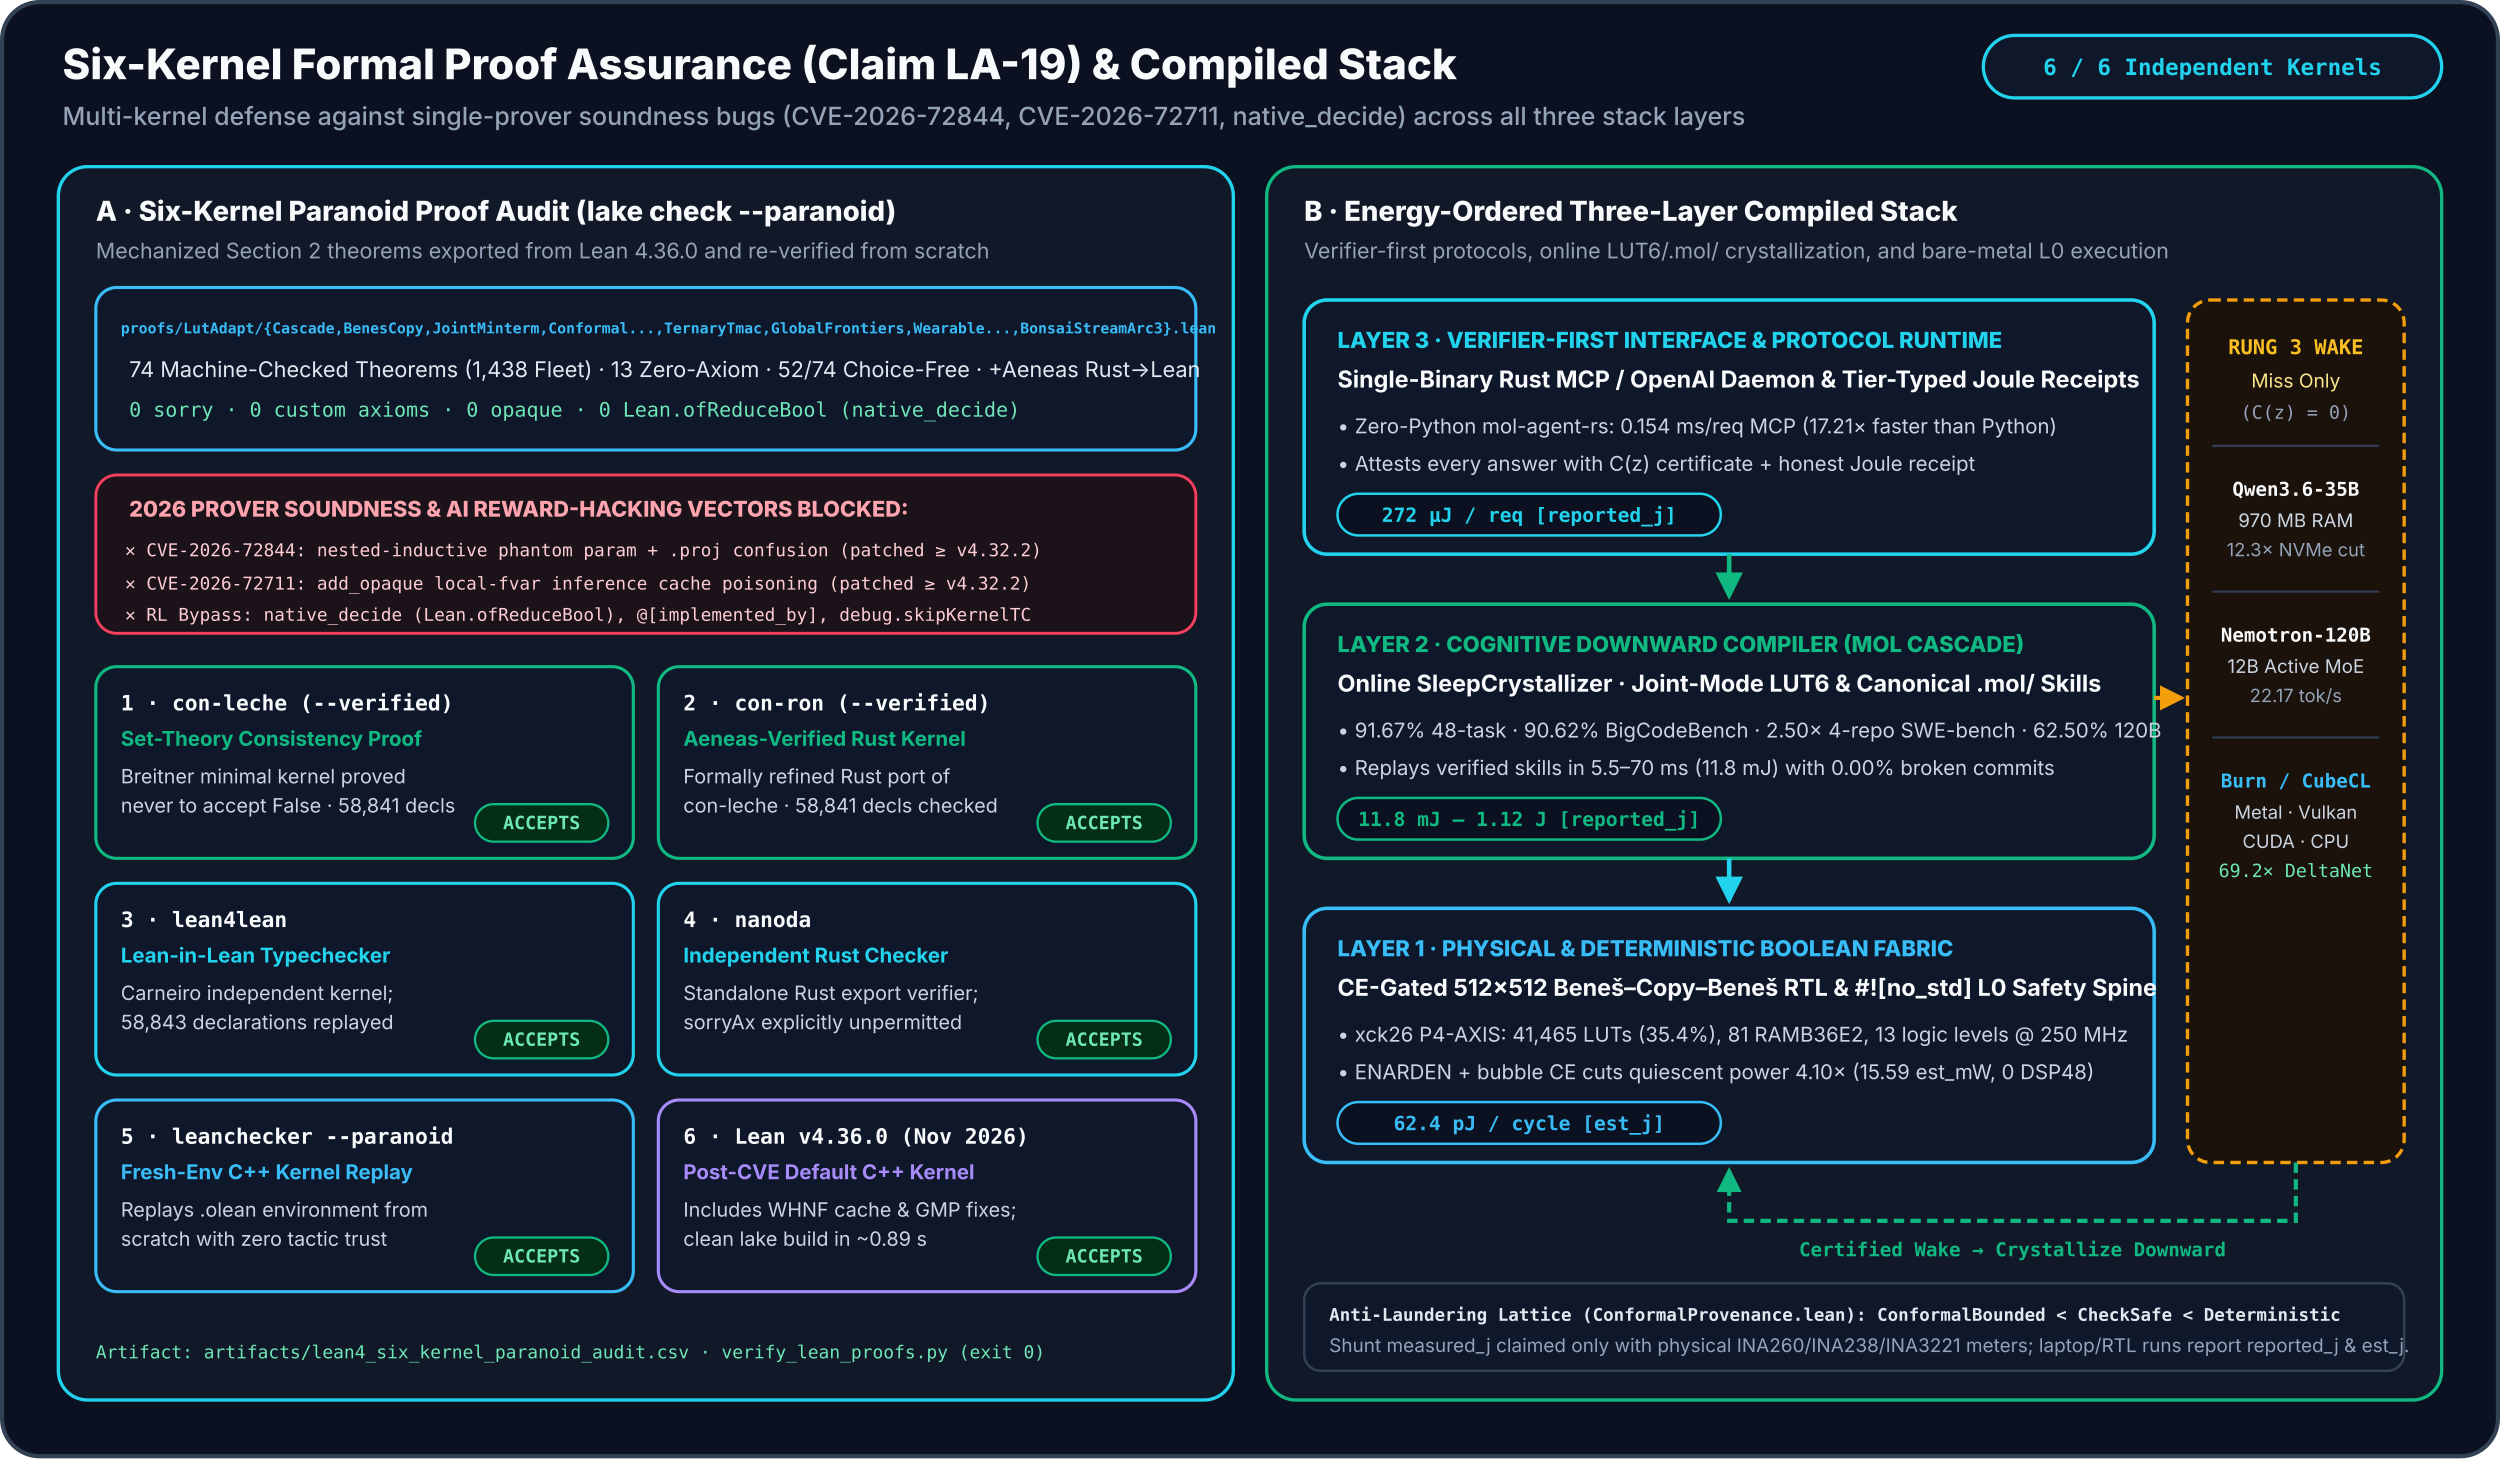
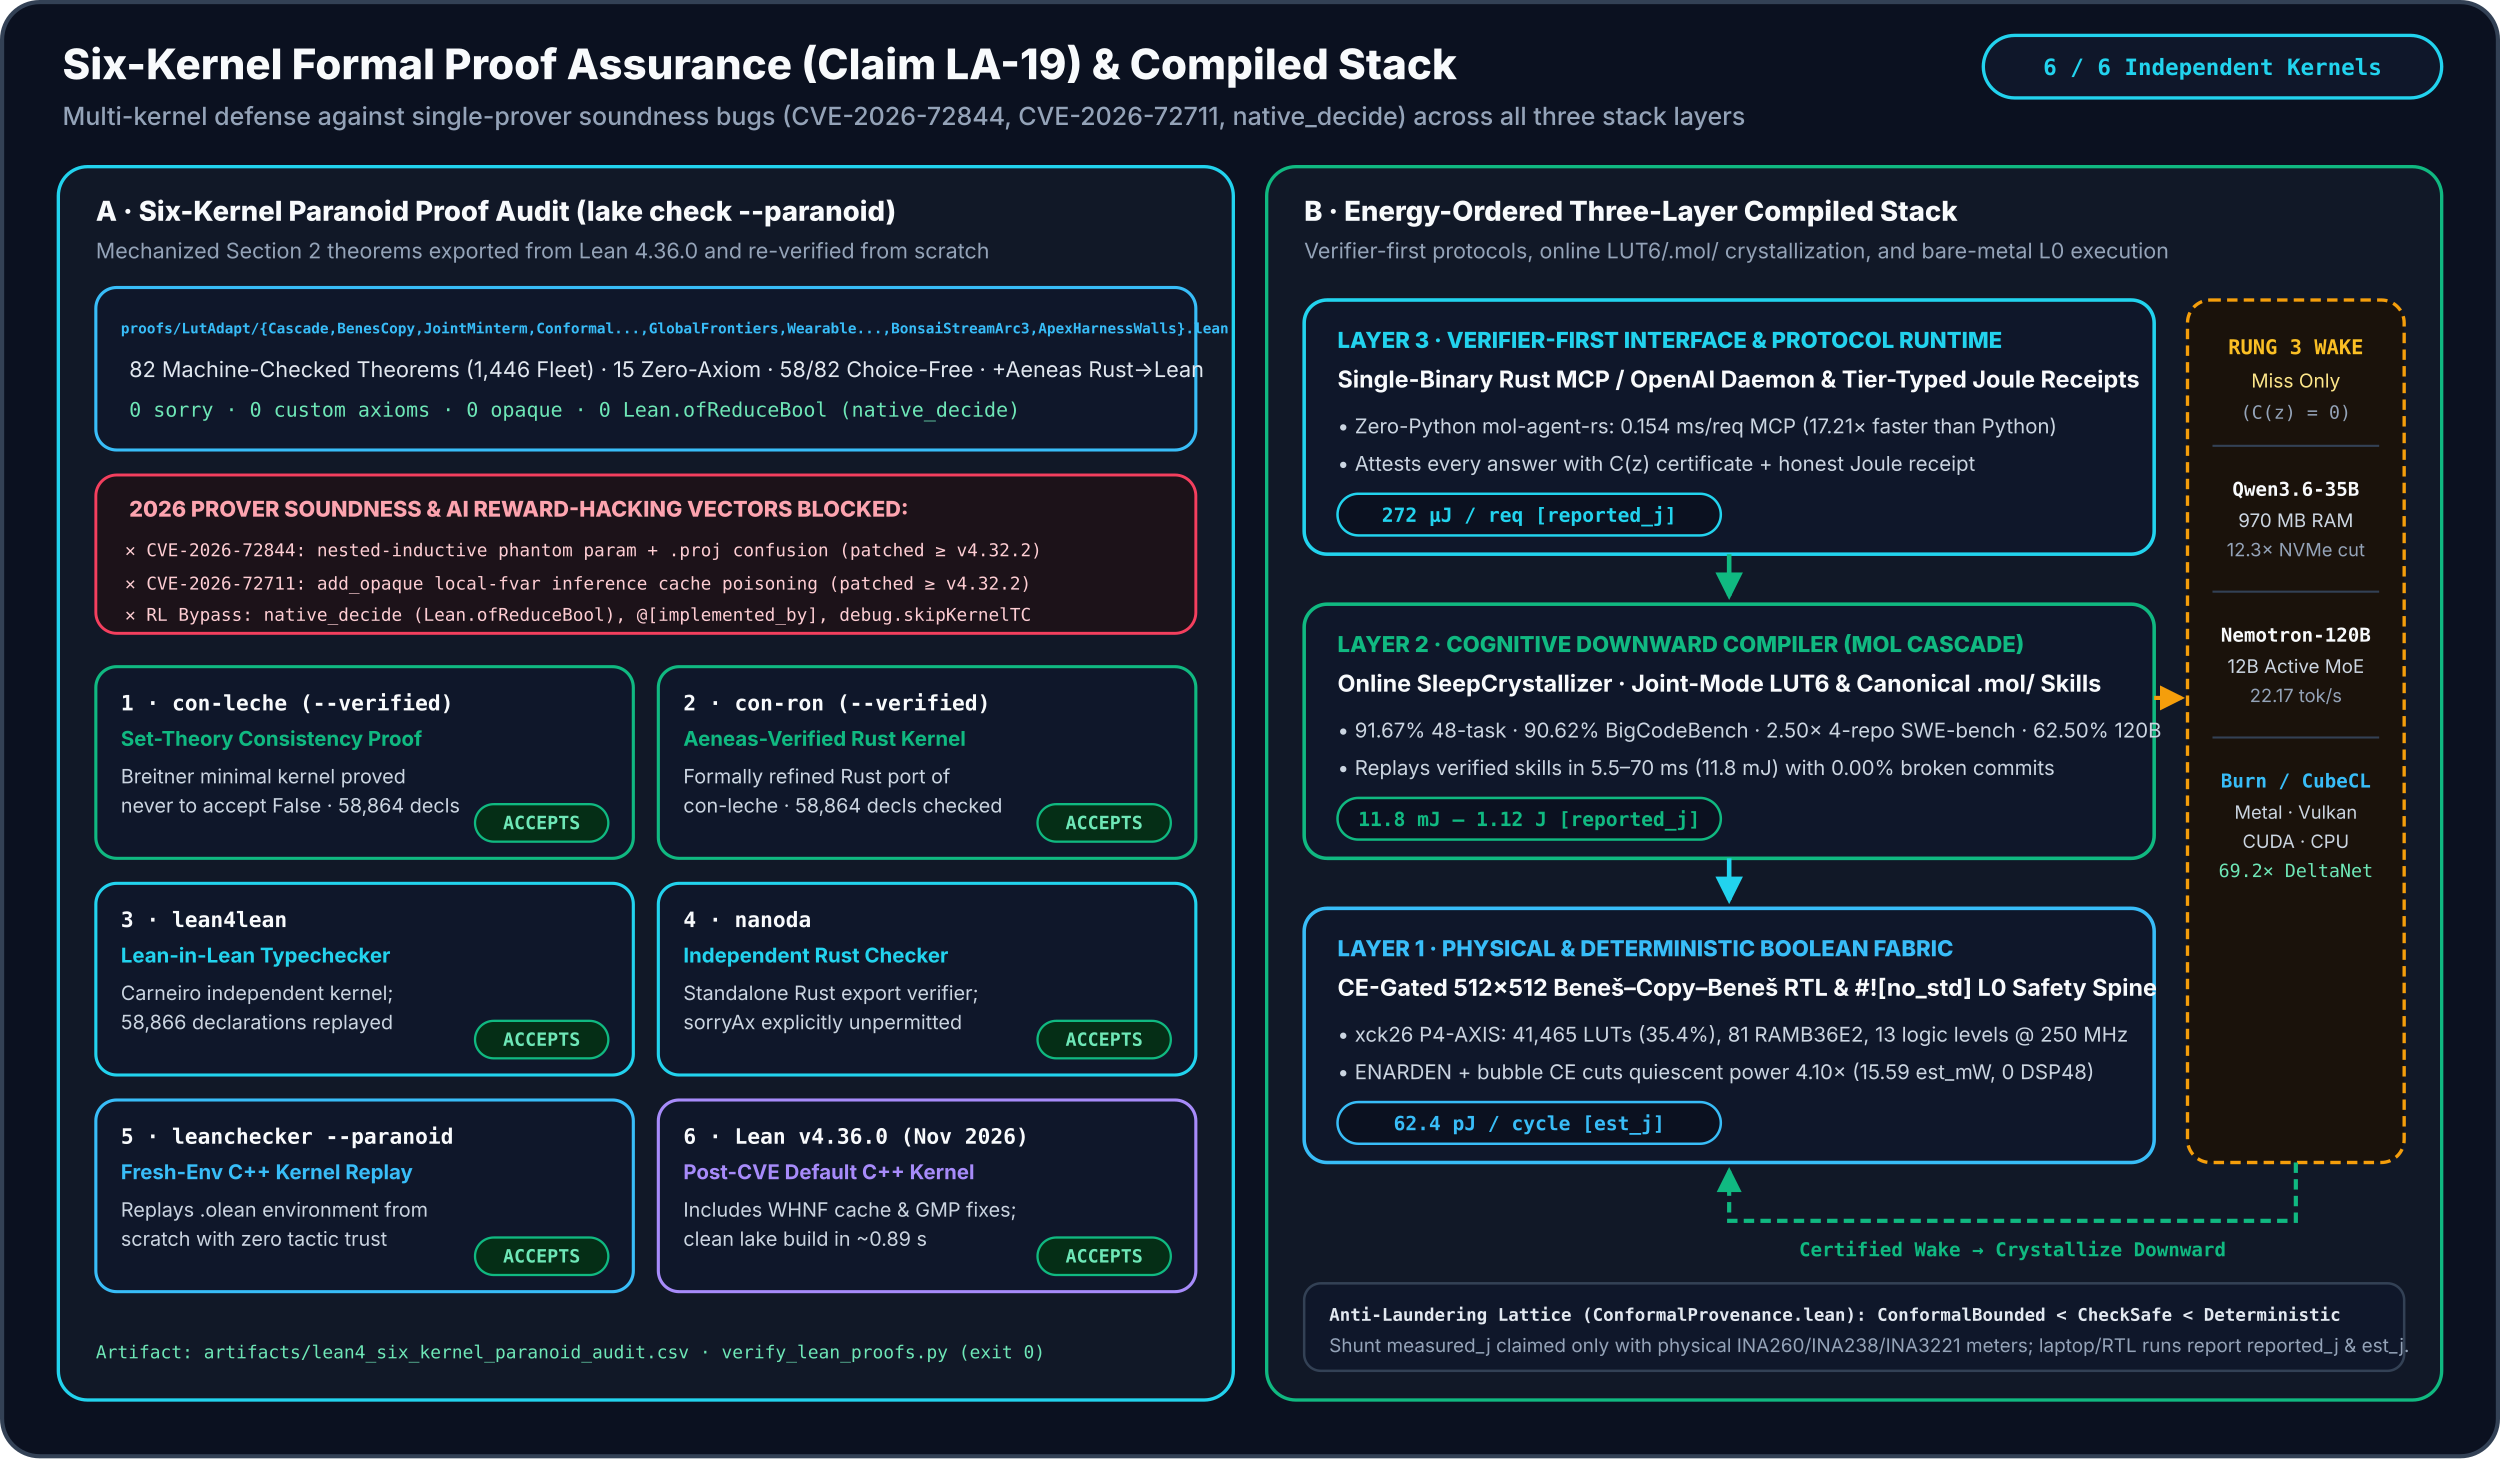
<svg xmlns="http://www.w3.org/2000/svg" width="1200" height="700" viewBox="0 0 1200 700" role="img" aria-labelledby="sk-t sk-d">
  <defs>
    <marker id="sk-emerald" viewBox="0 0 10 10" refX="8.5" refY="5" markerWidth="6" markerHeight="6" orient="auto-start-reverse">
      <path d="M0 0 L10 5 L0 10 z" fill="#10b981" />
    </marker>
    <marker id="sk-amber" viewBox="0 0 10 10" refX="8.5" refY="5" markerWidth="6" markerHeight="6" orient="auto-start-reverse">
      <path d="M0 0 L10 5 L0 10 z" fill="#f59e0b" />
    </marker>
    <marker id="sk-cyan" viewBox="0 0 10 10" refX="8.5" refY="5" markerWidth="6" markerHeight="6" orient="auto-start-reverse">
      <path d="M0 0 L10 5 L0 10 z" fill="#22d3ee" />
    </marker>
  </defs>
  <rect x="1" y="1" width="1198" height="698" rx="18" fill="#0b1120" stroke="#334155" stroke-width="2" />
  <text x="30" y="38" font-family="Inter, -apple-system, BlinkMacSystemFont, 'Segoe UI', Roboto, Helvetica, Arial, sans-serif" font-size="20.2" font-weight="800" fill="#f8fafc">Six-Kernel Formal Proof Assurance (Claim LA-19) &amp; Compiled Stack</text>
  <text x="30" y="60" font-family="Inter, -apple-system, BlinkMacSystemFont, 'Segoe UI', Roboto, Helvetica, Arial, sans-serif" font-size="12.0" font-weight="500" fill="#94a3b8">Multi-kernel defense against single-prover soundness bugs (CVE-2026-72844, CVE-2026-72711, native_decide) across all three stack layers</text>
  <rect x="952" y="17" width="220" height="30" rx="15" fill="#0f172a" stroke="#22d3ee" stroke-width="1.6" />
  <text x="1062" y="36" font-family="ui-monospace, SFMono-Regular, Menlo, Monaco, Consolas, monospace" font-size="10.8" font-weight="700" fill="#22d3ee" text-anchor="middle">6 / 6 Independent Kernels</text>
  <rect x="28" y="80" width="564" height="592" rx="14" fill="#111827" stroke="#22d3ee" stroke-width="1.6" />
  <text x="46" y="106" font-family="Inter, -apple-system, BlinkMacSystemFont, 'Segoe UI', Roboto, Helvetica, Arial, sans-serif" font-size="13.2" font-weight="800" fill="#f8fafc">A · Six-Kernel Paranoid Proof Audit (lake check --paranoid)</text>
  <text x="46" y="124" font-family="Inter, -apple-system, BlinkMacSystemFont, 'Segoe UI', Roboto, Helvetica, Arial, sans-serif" font-size="10.3" fill="#94a3b8">Mechanized Section 2 theorems exported from Lean 4.36.0 and re-verified from scratch</text>
  <rect x="46" y="138" width="528" height="78" rx="10" fill="#0f172a" stroke="#38bdf8" stroke-width="1.5" />
-   <text x="58" y="160" font-family="ui-monospace, SFMono-Regular, Menlo, Monaco, Consolas, monospace" font-size="7.1" font-weight="800" fill="#38bdf8">proofs/LutAdapt/{Cascade,BenesCopy,JointMinterm,Conformal...,TernaryTmac,GlobalFrontiers,Wearable...,BonsaiStreamArc3}.lean</text>
-   <text x="62" y="181" font-family="Inter, -apple-system, BlinkMacSystemFont, 'Segoe UI', Roboto, Helvetica, Arial, sans-serif" font-size="10.4" fill="#e2e8f0">74 Machine-Checked Theorems (1,438 Fleet) · 13 Zero-Axiom · 52/74 Choice-Free · +Aeneas Rust-&gt;Lean</text>
+   <text x="58" y="160" font-family="ui-monospace, SFMono-Regular, Menlo, Monaco, Consolas, monospace" font-size="6.9" font-weight="800" fill="#38bdf8">proofs/LutAdapt/{Cascade,BenesCopy,JointMinterm,Conformal...,GlobalFrontiers,Wearable...,BonsaiStreamArc3,ApexHarnessWalls}.lean</text>
+   <text x="62" y="181" font-family="Inter, -apple-system, BlinkMacSystemFont, 'Segoe UI', Roboto, Helvetica, Arial, sans-serif" font-size="10.4" fill="#e2e8f0">82 Machine-Checked Theorems (1,446 Fleet) · 15 Zero-Axiom · 58/82 Choice-Free · +Aeneas Rust-&gt;Lean</text>
  <text x="62" y="200" font-family="ui-monospace, SFMono-Regular, Menlo, Monaco, Consolas, monospace" font-size="9.6" fill="#6ee7b7">0 sorry · 0 custom axioms · 0 opaque · 0 Lean.ofReduceBool (native_decide)</text>
  <rect x="46" y="228" width="528" height="76" rx="10" fill="#1c1219" stroke="#f43f5e" stroke-width="1.4" />
  <text x="62" y="248" font-family="Inter, -apple-system, BlinkMacSystemFont, 'Segoe UI', Roboto, Helvetica, Arial, sans-serif" font-size="10.4" font-weight="800" fill="#fda4af">2026 PROVER SOUNDNESS &amp; AI REWARD-HACKING VECTORS BLOCKED:</text>
  <text x="60" y="267" font-family="ui-monospace, SFMono-Regular, Menlo, Monaco, Consolas, monospace" font-size="8.5" fill="#fecdd3">✕ CVE-2026-72844: nested-inductive phantom param + .proj confusion (patched ≥ v4.32.2)</text>
  <text x="60" y="283" font-family="ui-monospace, SFMono-Regular, Menlo, Monaco, Consolas, monospace" font-size="8.5" fill="#fecdd3">✕ CVE-2026-72711: add_opaque local-fvar inference cache poisoning (patched ≥ v4.32.2)</text>
  <text x="60" y="298" font-family="ui-monospace, SFMono-Regular, Menlo, Monaco, Consolas, monospace" font-size="8.5" fill="#fecdd3">✕ RL Bypass: native_decide (Lean.ofReduceBool), @[implemented_by], debug.skipKernelTC</text>
  <rect x="46" y="320" width="258" height="92" rx="10" fill="#0f172a" stroke="#10b981" stroke-width="1.5" />
  <text x="58" y="341" font-family="ui-monospace, SFMono-Regular, Menlo, Monaco, Consolas, monospace" font-size="10.2" font-weight="800" fill="#f8fafc">1 · con-leche (--verified)</text>
  <text x="58" y="358" font-family="Inter, -apple-system, BlinkMacSystemFont, 'Segoe UI', Roboto, Helvetica, Arial, sans-serif" font-size="9.8" font-weight="700" fill="#10b981">Set-Theory Consistency Proof</text>
  <text x="58" y="376" font-family="Inter, -apple-system, BlinkMacSystemFont, 'Segoe UI', Roboto, Helvetica, Arial, sans-serif" font-size="9.5" fill="#cbd5e1">Breitner minimal kernel proved</text>
-   <text x="58" y="390" font-family="Inter, -apple-system, BlinkMacSystemFont, 'Segoe UI', Roboto, Helvetica, Arial, sans-serif" font-size="9.5" fill="#cbd5e1">never to accept False · 58,841 decls</text>
+   <text x="58" y="390" font-family="Inter, -apple-system, BlinkMacSystemFont, 'Segoe UI', Roboto, Helvetica, Arial, sans-serif" font-size="9.5" fill="#cbd5e1">never to accept False · 58,864 decls</text>
  <rect x="228" y="386" width="64" height="18" rx="9" fill="#052e16" stroke="#10b981" stroke-width="1.1" />
  <text x="260" y="398" font-family="ui-monospace, SFMono-Regular, Menlo, Monaco, Consolas, monospace" font-size="8.8" font-weight="800" fill="#6ee7b7" text-anchor="middle">ACCEPTS</text>
  <rect x="316" y="320" width="258" height="92" rx="10" fill="#0f172a" stroke="#10b981" stroke-width="1.5" />
  <text x="328" y="341" font-family="ui-monospace, SFMono-Regular, Menlo, Monaco, Consolas, monospace" font-size="10.2" font-weight="800" fill="#f8fafc">2 · con-ron (--verified)</text>
  <text x="328" y="358" font-family="Inter, -apple-system, BlinkMacSystemFont, 'Segoe UI', Roboto, Helvetica, Arial, sans-serif" font-size="9.8" font-weight="700" fill="#10b981">Aeneas-Verified Rust Kernel</text>
  <text x="328" y="376" font-family="Inter, -apple-system, BlinkMacSystemFont, 'Segoe UI', Roboto, Helvetica, Arial, sans-serif" font-size="9.5" fill="#cbd5e1">Formally refined Rust port of</text>
-   <text x="328" y="390" font-family="Inter, -apple-system, BlinkMacSystemFont, 'Segoe UI', Roboto, Helvetica, Arial, sans-serif" font-size="9.5" fill="#cbd5e1">con-leche · 58,841 decls checked</text>
+   <text x="328" y="390" font-family="Inter, -apple-system, BlinkMacSystemFont, 'Segoe UI', Roboto, Helvetica, Arial, sans-serif" font-size="9.5" fill="#cbd5e1">con-leche · 58,864 decls checked</text>
  <rect x="498" y="386" width="64" height="18" rx="9" fill="#052e16" stroke="#10b981" stroke-width="1.1" />
  <text x="530" y="398" font-family="ui-monospace, SFMono-Regular, Menlo, Monaco, Consolas, monospace" font-size="8.8" font-weight="800" fill="#6ee7b7" text-anchor="middle">ACCEPTS</text>
  <rect x="46" y="424" width="258" height="92" rx="10" fill="#0f172a" stroke="#22d3ee" stroke-width="1.5" />
  <text x="58" y="445" font-family="ui-monospace, SFMono-Regular, Menlo, Monaco, Consolas, monospace" font-size="10.2" font-weight="800" fill="#f8fafc">3 · lean4lean</text>
  <text x="58" y="462" font-family="Inter, -apple-system, BlinkMacSystemFont, 'Segoe UI', Roboto, Helvetica, Arial, sans-serif" font-size="9.8" font-weight="700" fill="#22d3ee">Lean-in-Lean Typechecker</text>
  <text x="58" y="480" font-family="Inter, -apple-system, BlinkMacSystemFont, 'Segoe UI', Roboto, Helvetica, Arial, sans-serif" font-size="9.5" fill="#cbd5e1">Carneiro independent kernel;</text>
-   <text x="58" y="494" font-family="Inter, -apple-system, BlinkMacSystemFont, 'Segoe UI', Roboto, Helvetica, Arial, sans-serif" font-size="9.5" fill="#cbd5e1">58,843 declarations replayed</text>
+   <text x="58" y="494" font-family="Inter, -apple-system, BlinkMacSystemFont, 'Segoe UI', Roboto, Helvetica, Arial, sans-serif" font-size="9.5" fill="#cbd5e1">58,866 declarations replayed</text>
  <rect x="228" y="490" width="64" height="18" rx="9" fill="#052e16" stroke="#10b981" stroke-width="1.1" />
  <text x="260" y="502" font-family="ui-monospace, SFMono-Regular, Menlo, Monaco, Consolas, monospace" font-size="8.8" font-weight="800" fill="#6ee7b7" text-anchor="middle">ACCEPTS</text>
  <rect x="316" y="424" width="258" height="92" rx="10" fill="#0f172a" stroke="#22d3ee" stroke-width="1.5" />
  <text x="328" y="445" font-family="ui-monospace, SFMono-Regular, Menlo, Monaco, Consolas, monospace" font-size="10.2" font-weight="800" fill="#f8fafc">4 · nanoda</text>
  <text x="328" y="462" font-family="Inter, -apple-system, BlinkMacSystemFont, 'Segoe UI', Roboto, Helvetica, Arial, sans-serif" font-size="9.8" font-weight="700" fill="#22d3ee">Independent Rust Checker</text>
  <text x="328" y="480" font-family="Inter, -apple-system, BlinkMacSystemFont, 'Segoe UI', Roboto, Helvetica, Arial, sans-serif" font-size="9.5" fill="#cbd5e1">Standalone Rust export verifier;</text>
  <text x="328" y="494" font-family="Inter, -apple-system, BlinkMacSystemFont, 'Segoe UI', Roboto, Helvetica, Arial, sans-serif" font-size="9.5" fill="#cbd5e1">sorryAx explicitly unpermitted</text>
  <rect x="498" y="490" width="64" height="18" rx="9" fill="#052e16" stroke="#10b981" stroke-width="1.1" />
  <text x="530" y="502" font-family="ui-monospace, SFMono-Regular, Menlo, Monaco, Consolas, monospace" font-size="8.8" font-weight="800" fill="#6ee7b7" text-anchor="middle">ACCEPTS</text>
  <rect x="46" y="528" width="258" height="92" rx="10" fill="#0f172a" stroke="#38bdf8" stroke-width="1.5" />
  <text x="58" y="549" font-family="ui-monospace, SFMono-Regular, Menlo, Monaco, Consolas, monospace" font-size="10.2" font-weight="800" fill="#f8fafc">5 · leanchecker --paranoid</text>
  <text x="58" y="566" font-family="Inter, -apple-system, BlinkMacSystemFont, 'Segoe UI', Roboto, Helvetica, Arial, sans-serif" font-size="9.8" font-weight="700" fill="#38bdf8">Fresh-Env C++ Kernel Replay</text>
  <text x="58" y="584" font-family="Inter, -apple-system, BlinkMacSystemFont, 'Segoe UI', Roboto, Helvetica, Arial, sans-serif" font-size="9.5" fill="#cbd5e1">Replays .olean environment from</text>
  <text x="58" y="598" font-family="Inter, -apple-system, BlinkMacSystemFont, 'Segoe UI', Roboto, Helvetica, Arial, sans-serif" font-size="9.5" fill="#cbd5e1">scratch with zero tactic trust</text>
  <rect x="228" y="594" width="64" height="18" rx="9" fill="#052e16" stroke="#10b981" stroke-width="1.1" />
  <text x="260" y="606" font-family="ui-monospace, SFMono-Regular, Menlo, Monaco, Consolas, monospace" font-size="8.8" font-weight="800" fill="#6ee7b7" text-anchor="middle">ACCEPTS</text>
  <rect x="316" y="528" width="258" height="92" rx="10" fill="#0f172a" stroke="#a78bfa" stroke-width="1.5" />
  <text x="328" y="549" font-family="ui-monospace, SFMono-Regular, Menlo, Monaco, Consolas, monospace" font-size="10.2" font-weight="800" fill="#f8fafc">6 · Lean v4.36.0 (Nov 2026)</text>
  <text x="328" y="566" font-family="Inter, -apple-system, BlinkMacSystemFont, 'Segoe UI', Roboto, Helvetica, Arial, sans-serif" font-size="9.8" font-weight="700" fill="#a78bfa">Post-CVE Default C++ Kernel</text>
  <text x="328" y="584" font-family="Inter, -apple-system, BlinkMacSystemFont, 'Segoe UI', Roboto, Helvetica, Arial, sans-serif" font-size="9.5" fill="#cbd5e1">Includes WHNF cache &amp; GMP fixes;</text>
  <text x="328" y="598" font-family="Inter, -apple-system, BlinkMacSystemFont, 'Segoe UI', Roboto, Helvetica, Arial, sans-serif" font-size="9.5" fill="#cbd5e1">clean lake build in ~0.89 s</text>
  <rect x="498" y="594" width="64" height="18" rx="9" fill="#052e16" stroke="#10b981" stroke-width="1.1" />
  <text x="530" y="606" font-family="ui-monospace, SFMono-Regular, Menlo, Monaco, Consolas, monospace" font-size="8.8" font-weight="800" fill="#6ee7b7" text-anchor="middle">ACCEPTS</text>
  <text x="46" y="652" font-family="ui-monospace, SFMono-Regular, Menlo, Monaco, Consolas, monospace" font-size="8.6" fill="#6ee7b7">Artifact: artifacts/lean4_six_kernel_paranoid_audit.csv · verify_lean_proofs.py (exit 0)</text>
  <rect x="608" y="80" width="564" height="592" rx="14" fill="#111827" stroke="#10b981" stroke-width="1.6" />
  <text x="626" y="106" font-family="Inter, -apple-system, BlinkMacSystemFont, 'Segoe UI', Roboto, Helvetica, Arial, sans-serif" font-size="13.2" font-weight="800" fill="#f8fafc">B · Energy-Ordered Three-Layer Compiled Stack</text>
  <text x="626" y="124" font-family="Inter, -apple-system, BlinkMacSystemFont, 'Segoe UI', Roboto, Helvetica, Arial, sans-serif" font-size="10.3" fill="#94a3b8">Verifier-first protocols, online LUT6/.mol/ crystallization, and bare-metal L0 execution</text>
  <rect x="626" y="144" width="408" height="122" rx="11" fill="#0f172a" stroke="#22d3ee" stroke-width="1.7" />
  <text x="642" y="167" font-family="Inter, -apple-system, BlinkMacSystemFont, 'Segoe UI', Roboto, Helvetica, Arial, sans-serif" font-size="10.6" font-weight="800" fill="#22d3ee">LAYER 3 · VERIFIER-FIRST INTERFACE &amp; PROTOCOL RUNTIME</text>
  <text x="642" y="186" font-family="Inter, -apple-system, BlinkMacSystemFont, 'Segoe UI', Roboto, Helvetica, Arial, sans-serif" font-size="11.2" font-weight="700" fill="#f8fafc">Single-Binary Rust MCP / OpenAI Daemon &amp; Tier-Typed Joule Receipts</text>
  <text x="642" y="208" font-family="Inter, -apple-system, BlinkMacSystemFont, 'Segoe UI', Roboto, Helvetica, Arial, sans-serif" font-size="9.8" fill="#cbd5e1">• Zero-Python mol-agent-rs: 0.154 ms/req MCP (17.21× faster than Python)</text>
  <text x="642" y="226" font-family="Inter, -apple-system, BlinkMacSystemFont, 'Segoe UI', Roboto, Helvetica, Arial, sans-serif" font-size="9.8" fill="#cbd5e1">• Attests every answer with C(z) certificate + honest Joule receipt</text>
  <rect x="642" y="237" width="184" height="20" rx="10" fill="#0b1120" stroke="#22d3ee" stroke-width="1.2" />
  <text x="734" y="250.5" font-family="ui-monospace, SFMono-Regular, Menlo, Monaco, Consolas, monospace" font-size="9.4" font-weight="700" fill="#22d3ee" text-anchor="middle">272 µJ / req [reported_j]</text>
  <rect x="626" y="290" width="408" height="122" rx="11" fill="#0f172a" stroke="#10b981" stroke-width="1.7" />
  <text x="642" y="313" font-family="Inter, -apple-system, BlinkMacSystemFont, 'Segoe UI', Roboto, Helvetica, Arial, sans-serif" font-size="10.6" font-weight="800" fill="#10b981">LAYER 2 · COGNITIVE DOWNWARD COMPILER (MOL CASCADE)</text>
  <text x="642" y="332" font-family="Inter, -apple-system, BlinkMacSystemFont, 'Segoe UI', Roboto, Helvetica, Arial, sans-serif" font-size="11.2" font-weight="700" fill="#f8fafc">Online SleepCrystallizer · Joint-Mode LUT6 &amp; Canonical .mol/ Skills</text>
  <text x="642" y="354" font-family="Inter, -apple-system, BlinkMacSystemFont, 'Segoe UI', Roboto, Helvetica, Arial, sans-serif" font-size="9.8" fill="#cbd5e1">• 91.67% 48-task · 90.62% BigCodeBench · 2.50× 4-repo SWE-bench · 62.50% 120B</text>
  <text x="642" y="372" font-family="Inter, -apple-system, BlinkMacSystemFont, 'Segoe UI', Roboto, Helvetica, Arial, sans-serif" font-size="9.8" fill="#cbd5e1">• Replays verified skills in 5.5–70 ms (11.8 mJ) with 0.00% broken commits</text>
  <rect x="642" y="383" width="184" height="20" rx="10" fill="#0b1120" stroke="#10b981" stroke-width="1.2" />
  <text x="734" y="396.5" font-family="ui-monospace, SFMono-Regular, Menlo, Monaco, Consolas, monospace" font-size="9.4" font-weight="700" fill="#10b981" text-anchor="middle">11.8 mJ – 1.12 J [reported_j]</text>
  <rect x="626" y="436" width="408" height="122" rx="11" fill="#0f172a" stroke="#38bdf8" stroke-width="1.7" />
  <text x="642" y="459" font-family="Inter, -apple-system, BlinkMacSystemFont, 'Segoe UI', Roboto, Helvetica, Arial, sans-serif" font-size="10.6" font-weight="800" fill="#38bdf8">LAYER 1 · PHYSICAL &amp; DETERMINISTIC BOOLEAN FABRIC</text>
  <text x="642" y="478" font-family="Inter, -apple-system, BlinkMacSystemFont, 'Segoe UI', Roboto, Helvetica, Arial, sans-serif" font-size="11.2" font-weight="700" fill="#f8fafc">CE-Gated 512×512 Beneš–Copy–Beneš RTL &amp; #![no_std] L0 Safety Spine</text>
  <text x="642" y="500" font-family="Inter, -apple-system, BlinkMacSystemFont, 'Segoe UI', Roboto, Helvetica, Arial, sans-serif" font-size="9.8" fill="#cbd5e1">• xck26 P4-AXIS: 41,465 LUTs (35.4%), 81 RAMB36E2, 13 logic levels @ 250 MHz</text>
  <text x="642" y="518" font-family="Inter, -apple-system, BlinkMacSystemFont, 'Segoe UI', Roboto, Helvetica, Arial, sans-serif" font-size="9.8" fill="#cbd5e1">• ENARDEN + bubble CE cuts quiescent power 4.10× (15.59 est_mW, 0 DSP48)</text>
  <rect x="642" y="529" width="184" height="20" rx="10" fill="#0b1120" stroke="#38bdf8" stroke-width="1.2" />
  <text x="734" y="542.5" font-family="ui-monospace, SFMono-Regular, Menlo, Monaco, Consolas, monospace" font-size="9.4" font-weight="700" fill="#38bdf8" text-anchor="middle">62.4 pJ / cycle [est_j]</text>
  <line x1="830" y1="266" x2="830" y2="286" stroke="#10b981" stroke-width="2.2" marker-end="url(#sk-emerald)" />
  <line x1="830" y1="412" x2="830" y2="432" stroke="#22d3ee" stroke-width="2.2" marker-end="url(#sk-cyan)" />
  <rect x="1050" y="144" width="104" height="414" rx="11" fill="#1a120b" stroke="#f59e0b" stroke-width="1.6" stroke-dasharray="5,3" />
  <text x="1102" y="170" font-family="ui-monospace, SFMono-Regular, Menlo, Monaco, Consolas, monospace" font-size="9.8" font-weight="800" fill="#fbbf24" text-anchor="middle">RUNG 3 WAKE</text>
  <text x="1102" y="186" font-family="Inter, -apple-system, BlinkMacSystemFont, 'Segoe UI', Roboto, Helvetica, Arial, sans-serif" font-size="9.2" fill="#fde68a" text-anchor="middle">Miss Only</text>
  <text x="1102" y="201" font-family="ui-monospace, SFMono-Regular, Menlo, Monaco, Consolas, monospace" font-size="8.8" fill="#94a3b8" text-anchor="middle">(C(z) = 0)</text>
  <line x1="1062" y1="214" x2="1142" y2="214" stroke="#334155" stroke-width="1" />
  <text x="1102" y="238" font-family="ui-monospace, SFMono-Regular, Menlo, Monaco, Consolas, monospace" font-size="9.2" font-weight="700" fill="#f8fafc" text-anchor="middle">Qwen3.6-35B</text>
  <text x="1102" y="253" font-family="Inter, -apple-system, BlinkMacSystemFont, 'Segoe UI', Roboto, Helvetica, Arial, sans-serif" font-size="9.0" fill="#cbd5e1" text-anchor="middle">970 MB RAM</text>
  <text x="1102" y="267" font-family="Inter, -apple-system, BlinkMacSystemFont, 'Segoe UI', Roboto, Helvetica, Arial, sans-serif" font-size="8.8" fill="#94a3b8" text-anchor="middle">12.3× NVMe cut</text>
  <line x1="1062" y1="284" x2="1142" y2="284" stroke="#334155" stroke-width="1" />
  <text x="1102" y="308" font-family="ui-monospace, SFMono-Regular, Menlo, Monaco, Consolas, monospace" font-size="9.2" font-weight="700" fill="#f8fafc" text-anchor="middle">Nemotron-120B</text>
  <text x="1102" y="323" font-family="Inter, -apple-system, BlinkMacSystemFont, 'Segoe UI', Roboto, Helvetica, Arial, sans-serif" font-size="9.0" fill="#cbd5e1" text-anchor="middle">12B Active MoE</text>
  <text x="1102" y="337" font-family="Inter, -apple-system, BlinkMacSystemFont, 'Segoe UI', Roboto, Helvetica, Arial, sans-serif" font-size="8.8" fill="#94a3b8" text-anchor="middle">22.17 tok/s</text>
  <line x1="1062" y1="354" x2="1142" y2="354" stroke="#334155" stroke-width="1" />
  <text x="1102" y="378" font-family="ui-monospace, SFMono-Regular, Menlo, Monaco, Consolas, monospace" font-size="9.2" font-weight="700" fill="#38bdf8" text-anchor="middle">Burn / CubeCL</text>
  <text x="1102" y="393" font-family="Inter, -apple-system, BlinkMacSystemFont, 'Segoe UI', Roboto, Helvetica, Arial, sans-serif" font-size="8.8" fill="#cbd5e1" text-anchor="middle">Metal · Vulkan</text>
  <text x="1102" y="407" font-family="Inter, -apple-system, BlinkMacSystemFont, 'Segoe UI', Roboto, Helvetica, Arial, sans-serif" font-size="8.8" fill="#cbd5e1" text-anchor="middle">CUDA · CPU</text>
  <text x="1102" y="421" font-family="ui-monospace, SFMono-Regular, Menlo, Monaco, Consolas, monospace" font-size="8.8" fill="#6ee7b7" text-anchor="middle">69.2× DeltaNet</text>
  <path d="M 1034 335 L 1047 335" fill="none" stroke="#f59e0b" stroke-width="2.0" marker-end="url(#sk-amber)" />
  <path d="M 1102 558 L 1102 586 L 830 586 L 830 562" fill="none" stroke="#10b981" stroke-width="2.0" stroke-dasharray="5,3" marker-end="url(#sk-emerald)" />
  <text x="966" y="603" font-family="ui-monospace, SFMono-Regular, Menlo, Monaco, Consolas, monospace" font-size="9.2" font-weight="700" fill="#10b981" text-anchor="middle">Certified Wake → Crystallize Downward</text>
  <rect x="626" y="616" width="528" height="42" rx="8" fill="#0f172a" stroke="#334155" stroke-width="1.2" />
  <text x="638" y="634" font-family="ui-monospace, SFMono-Regular, Menlo, Monaco, Consolas, monospace" font-size="8.4" font-weight="700" fill="#e2e8f0">Anti-Laundering Lattice (ConformalProvenance.lean): ConformalBounded &lt; CheckSafe &lt; Deterministic</text>
  <text x="638" y="649" font-family="Inter, -apple-system, BlinkMacSystemFont, 'Segoe UI', Roboto, Helvetica, Arial, sans-serif" font-size="9.1" fill="#94a3b8">Shunt measured_j claimed only with physical INA260/INA238/INA3221 meters; laptop/RTL runs report reported_j &amp; est_j.</text>
</svg>
